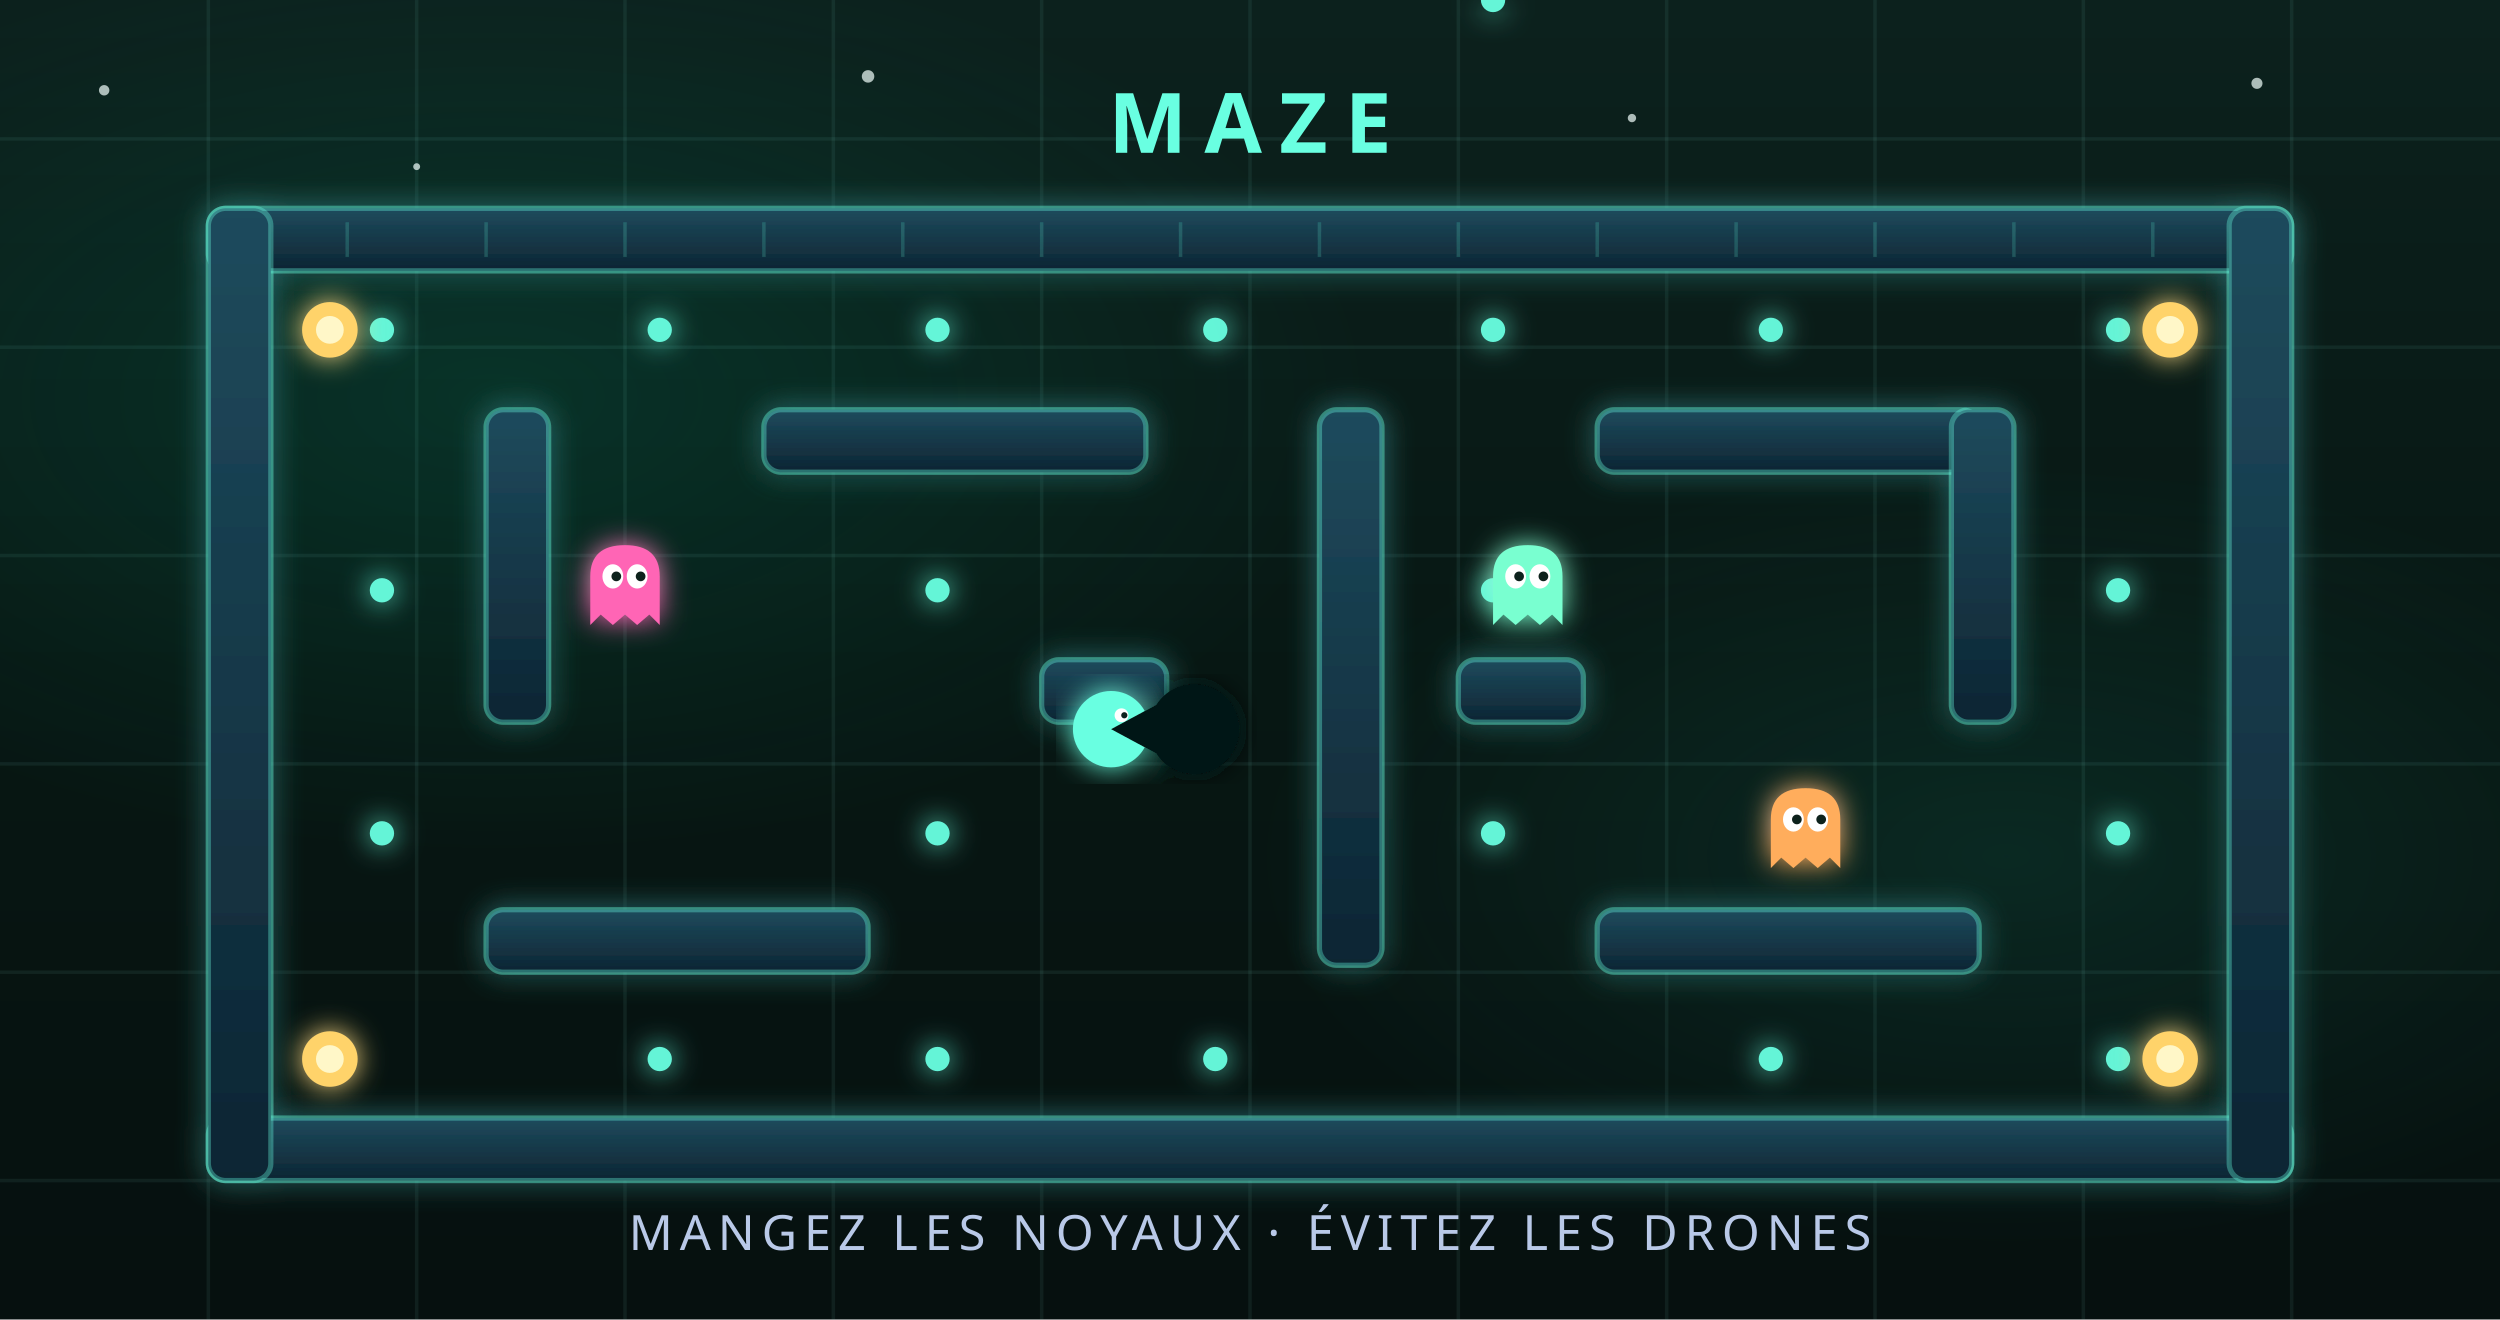
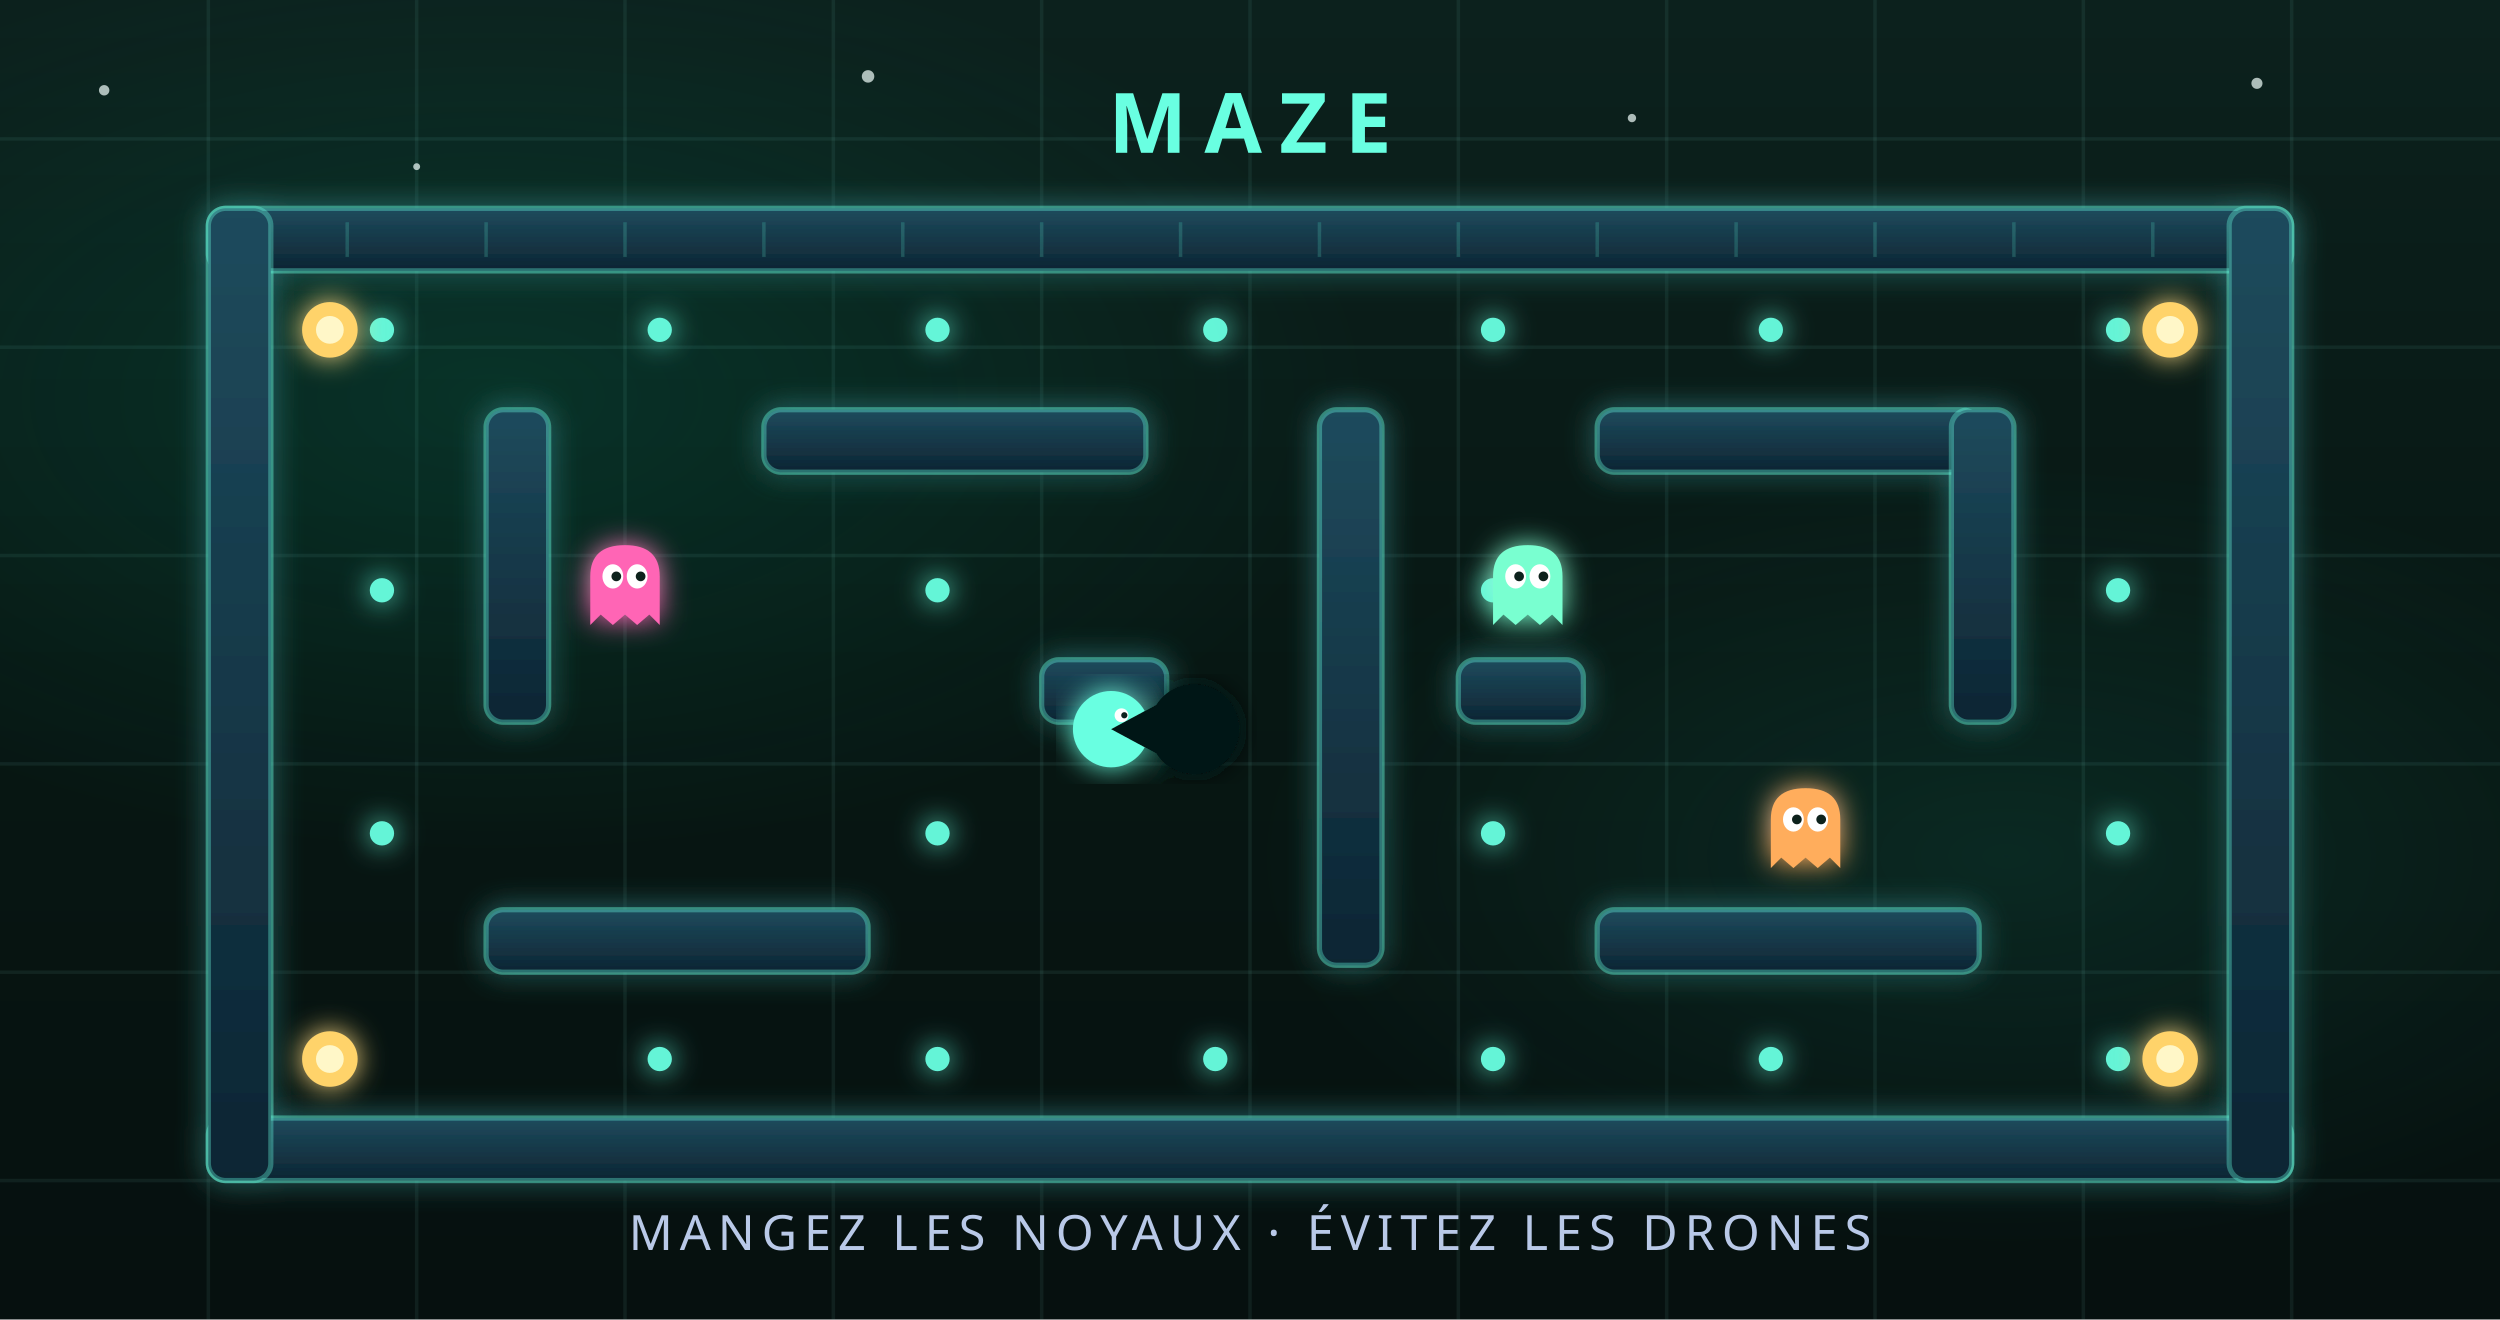
<svg xmlns="http://www.w3.org/2000/svg" viewBox="0 0 720 380" role="img" aria-labelledby="title desc">
  <defs>
    <linearGradient id="bg" x1="0" y1="0" x2="0" y2="1">
      <stop offset="0" stop-color="#0c211d" />
      <stop offset="0.52" stop-color="#071713" />
      <stop offset="1" stop-color="#06100f" />
    </linearGradient>
    <radialGradient id="neb1" cx="20%" cy="30%" r="35%">
      <stop offset="0" stop-color="#00e0a5" stop-opacity="0.12" />
      <stop offset="1" stop-color="#00e0a5" stop-opacity="0" />
    </radialGradient>
    <radialGradient id="neb2" cx="80%" cy="65%" r="30%">
      <stop offset="0" stop-color="#24b99b" stop-opacity="0.12" />
      <stop offset="1" stop-color="#24b99b" stop-opacity="0" />
    </radialGradient>
    <linearGradient id="wall" x1="0" y1="0" x2="0" y2="1">
      <stop offset="0" stop-color="#1e4b5d" />
      <stop offset="1" stop-color="#0d2533" />
    </linearGradient>
    <filter id="glow">
      <feGaussianBlur stdDeviation="4" result="b" />
      <feMerge>
        <feMergeNode in="b" />
        <feMergeNode in="SourceGraphic" />
      </feMerge>
    </filter>
  </defs>
  <rect width="720" height="380" fill="url(#bg)" />
  <rect width="720" height="380" fill="url(#neb1)" />
  <rect width="720" height="380" fill="url(#neb2)" />
  <g stroke="#9bfff0" stroke-opacity="0.07" stroke-width="1">
    <path d="M0 40H720M0 100H720M0 160H720M0 220H720M0 280H720M0 340H720" />
    <path d="M60 0V380M120 0V380M180 0V380M240 0V380M300 0V380M360 0V380M420 0V380M480 0V380M540 0V380M600 0V380M660 0V380" />
  </g>
  <g fill="#f2fffc" opacity="0.7">
    <circle cx="30" cy="26" r="1.5" />
    <circle cx="120" cy="48" r="1" />
    <circle cx="250" cy="22" r="1.8" />
    <circle cx="470" cy="34" r="1.2" />
    <circle cx="650" cy="24" r="1.6" />
  </g>
  <text x="360" y="44" text-anchor="middle" fill="#69ffe1" font-family="system-ui,'Space Grotesk',sans-serif" font-weight="800" font-size="24" letter-spacing="5">MAZE</text>
  <g filter="url(#glow)">
    <g fill="url(#wall)" stroke="#69ffe1" stroke-opacity="0.35" stroke-width="1.5">
      <rect x="60" y="60" width="600" height="18" rx="5" />
      <rect x="60" y="322" width="600" height="18" rx="5" />
      <rect x="60" y="60" width="18" height="280" rx="5" />
      <rect x="642" y="60" width="18" height="280" rx="5" />
      <rect x="140" y="118" width="18" height="90" rx="5" />
      <rect x="220" y="118" width="110" height="18" rx="5" />
      <rect x="380" y="118" width="18" height="160" rx="5" />
      <rect x="460" y="118" width="110" height="18" rx="5" />
      <rect x="562" y="118" width="18" height="90" rx="5" />
      <rect x="140" y="262" width="110" height="18" rx="5" />
      <rect x="460" y="262" width="110" height="18" rx="5" />
      <rect x="300" y="190" width="36" height="18" rx="5" />
      <rect x="420" y="190" width="36" height="18" rx="5" />
    </g>
    <g stroke="#69ffe1" stroke-opacity="0.18" stroke-width="1">
      <line x1="90" y1="69" x2="90" y2="69" />
      <path d="M100 64v10 M140 64v10 M180 64v10 M220 64v10 M260 64v10 M300 64v10 M340 64v10 M380 64v10 M420 64v10 M460 64v10 M500 64v10 M540 64v10 M580 64v10 M620 64v10" />
    </g>
  </g>
  <g fill="#69ffe1" filter="url(#glow)" opacity="0.95">
    <circle cx="110" cy="95" r="3.5" />
    <circle cx="190" cy="95" r="3.5" />
    <circle cx="270" cy="95" r="3.5" />
    <circle cx="350" cy="95" r="3.5" />
    <circle cx="430" cy="95" r="3.5" />
    <circle cx="510" cy="95" r="3.5" />
    <circle cx="610" cy="95" r="3.5" />
    <circle cx="110" cy="170" r="3.5" />
    <circle cx="270" cy="170" r="3.5" />
    <circle cx="430" cy="170" r="3.5" />
    <circle cx="610" cy="170" r="3.5" />
    <circle cx="110" cy="240" r="3.5" />
    <circle cx="270" cy="240" r="3.5" />
    <circle cx="430" cy="240" r="3.5" />
    <circle cx="610" cy="240" r="3.5" />
    <circle cx="190" cy="305" r="3.5" />
    <circle cx="270" cy="305" r="3.5" />
    <circle cx="350" cy="305" r="3.5" />
-     <circle cx="430" y="305" r="3.5" />
+     <circle cx="430" cy="305" r="3.5" />
    <circle cx="510" cy="305" r="3.5" />
    <circle cx="610" cy="305" r="3.5" />
  </g>
  <g filter="url(#glow)">
    <circle cx="95" cy="95" r="8" fill="#ffd36b" />
    <circle cx="95" cy="95" r="4" fill="#fff7c8" />
    <circle cx="625" cy="95" r="8" fill="#ffd36b" />
    <circle cx="625" cy="95" r="4" fill="#fff7c8" />
    <circle cx="95" cy="305" r="8" fill="#ffd36b" />
    <circle cx="95" cy="305" r="4" fill="#fff7c8" />
    <circle cx="625" cy="305" r="8" fill="#ffd36b" />
    <circle cx="625" cy="305" r="4" fill="#fff7c8" />
  </g>
  <g transform="translate(320,210)" filter="url(#glow)">
    <circle cx="0" cy="0" r="11" fill="#69ffe1" />
    <path d="M0 0 L13 -7 A13 13 0 1 1 13 7 Z" fill="#061412" />
    <circle cx="3" cy="-4" r="2" fill="#fff" />
    <circle cx="3.8" cy="-4" r="0.9" fill="#10201c" />
  </g>
  <g filter="url(#glow)">
    <g transform="translate(180,170)">
      <path d="M-10 10 L-10 -4 Q-10 -13 0 -13 Q10 -13 10 -4 L10 10 L7 7 L3.5 10 L0 7 L-3.5 10 L-7 7 Z" fill="#ff65b5" />
      <ellipse cx="-3.5" cy="-4" rx="3" ry="3.5" fill="#fff" />
      <ellipse cx="3.5" cy="-4" rx="3" ry="3.5" fill="#fff" />
      <circle cx="-2.5" cy="-4" r="1.4" fill="#10201c" />
      <circle cx="4.5" cy="-4" r="1.4" fill="#10201c" />
    </g>
    <g transform="translate(520,240)">
      <path d="M-10 10 L-10 -4 Q-10 -13 0 -13 Q10 -13 10 -4 L10 10 L7 7 L3.5 10 L0 7 L-3.5 10 L-7 7 Z" fill="#ffad5c" />
      <ellipse cx="-3.5" cy="-4" rx="3" ry="3.5" fill="#fff" />
      <ellipse cx="3.5" cy="-4" rx="3" ry="3.5" fill="#fff" />
      <circle cx="-2.5" cy="-4" r="1.4" fill="#10201c" />
      <circle cx="4.5" cy="-4" r="1.4" fill="#10201c" />
    </g>
    <g transform="translate(440,170)">
      <path d="M-10 10 L-10 -4 Q-10 -13 0 -13 Q10 -13 10 -4 L10 10 L7 7 L3.5 10 L0 7 L-3.5 10 L-7 7 Z" fill="#79ffd0" />
      <ellipse cx="-3.5" cy="-4" rx="3" ry="3.5" fill="#fff" />
      <ellipse cx="3.5" cy="-4" rx="3" ry="3.5" fill="#fff" />
      <circle cx="-2.5" cy="-4" r="1.4" fill="#10201c" />
      <circle cx="4.5" cy="-4" r="1.4" fill="#10201c" />
    </g>
  </g>
  <text x="360" y="360" text-anchor="middle" fill="#b9c9e8" font-family="system-ui,'Space Grotesk',sans-serif" font-size="14" letter-spacing="2">MANGEZ LES NOYAUX · ÉVITEZ LES DRONES</text>
</svg>
